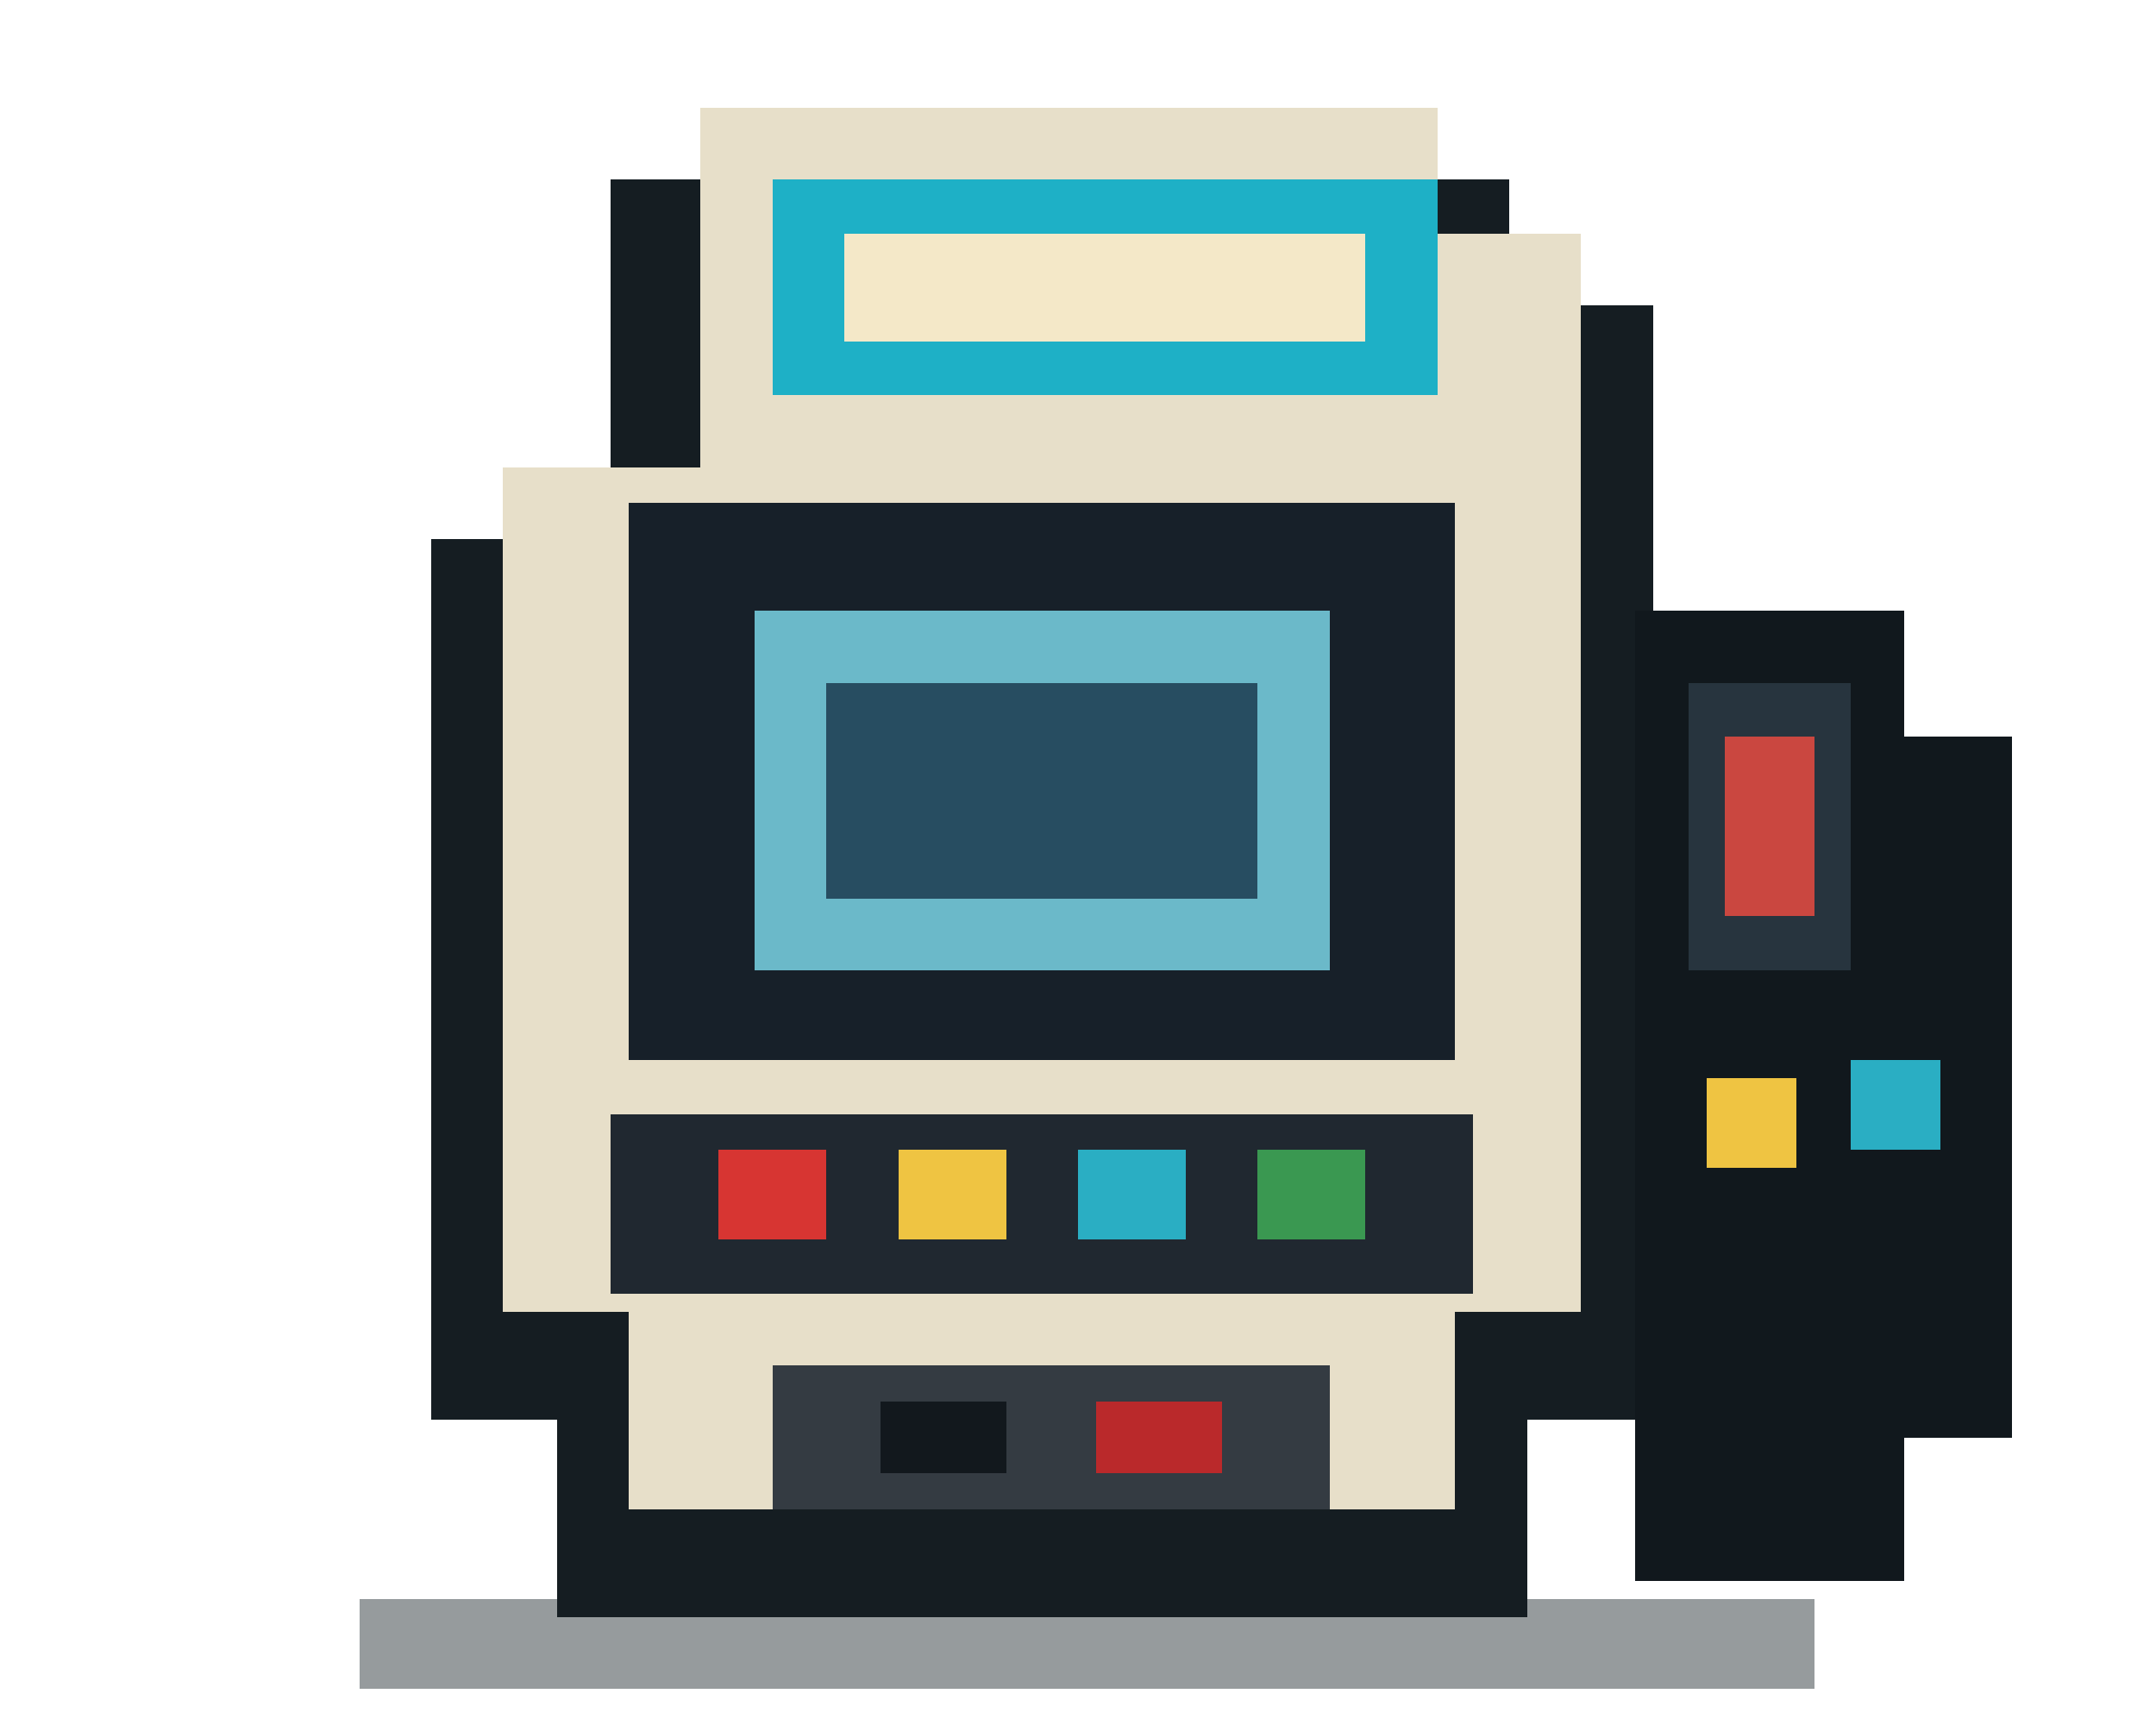
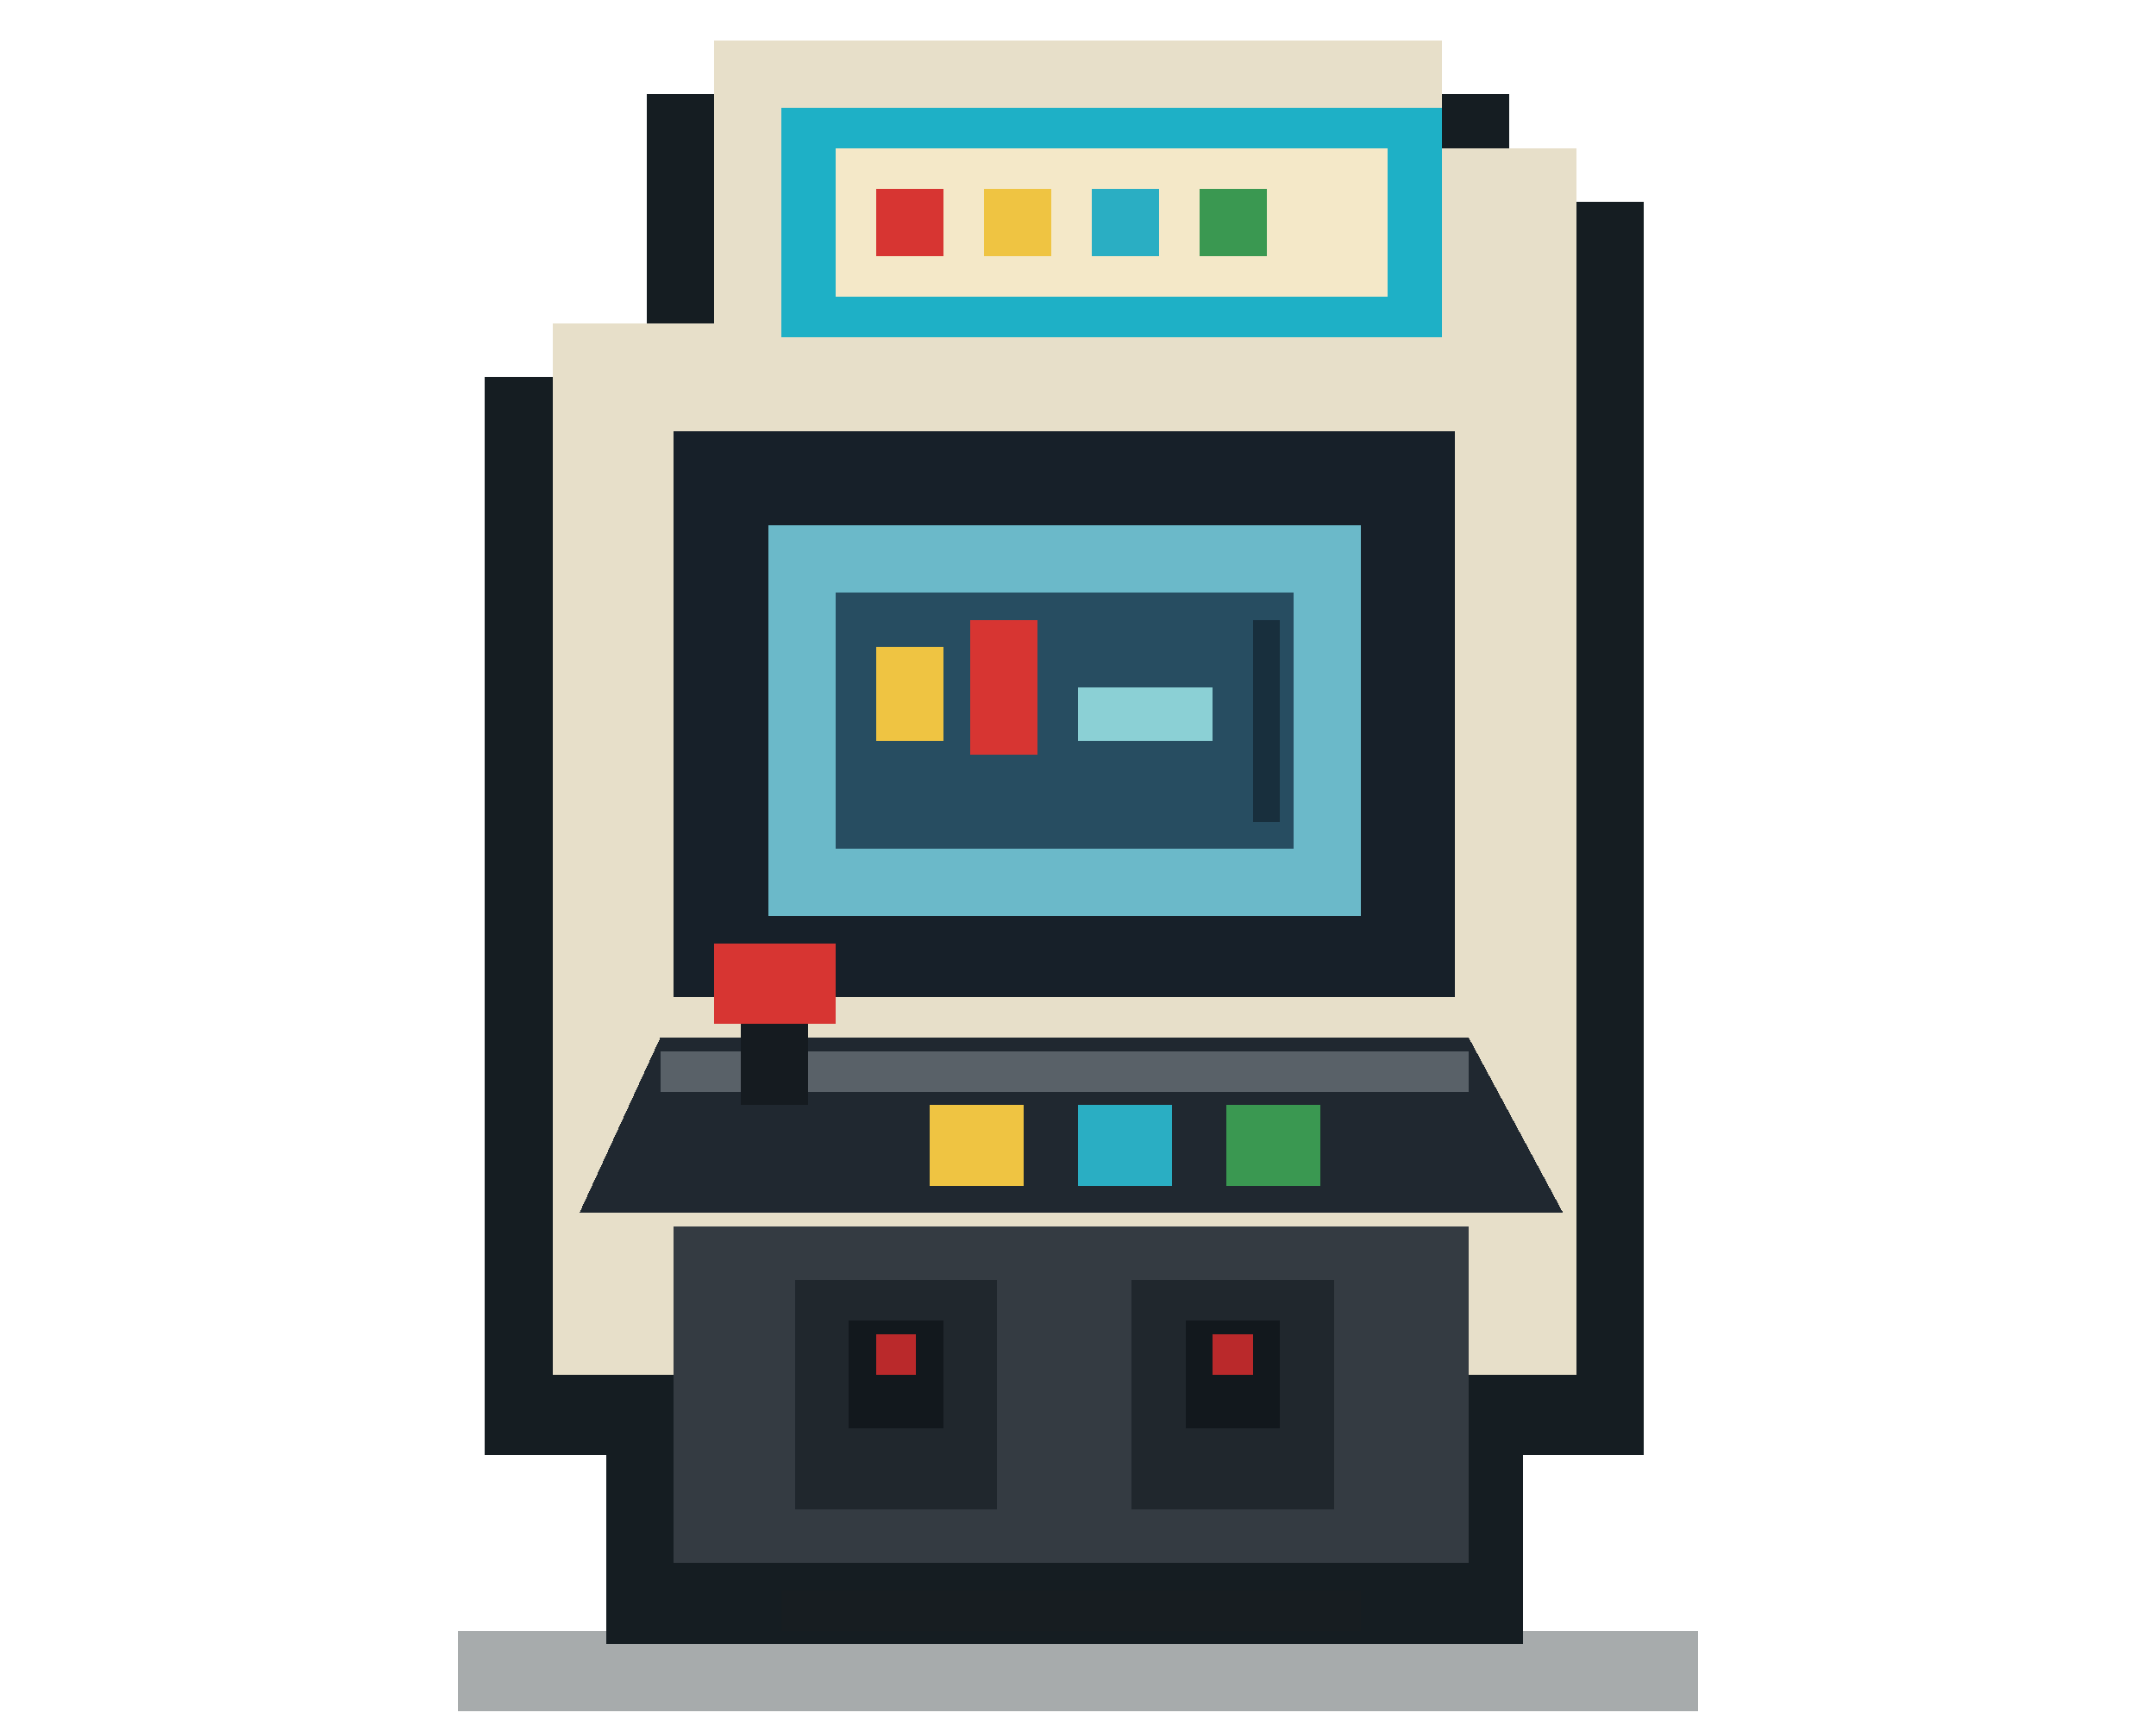
- <svg xmlns="http://www.w3.org/2000/svg" viewBox="0 0 120 96" shape-rendering="crispEdges">
-   <rect x="20" y="89" width="81" height="5" fill="#172126" opacity=".45" />
-   <path d="M34 10h50v7h8v62h-7v11H31V79h-7V30h10z" fill="#151d22" />
-   <path d="M39 6h41v7h8v60h-7v11H35V73h-7V26h11z" fill="#e7dfc9" />
-   <rect x="43" y="10" width="37" height="12" fill="#1eb0c6" />
-   <rect x="47" y="13" width="29" height="6" fill="#f4e8c8" />
-   <rect x="35" y="28" width="46" height="31" fill="#172029" />
-   <rect x="42" y="34" width="32" height="20" fill="#6bb9c9" />
-   <rect x="46" y="38" width="24" height="12" fill="#274d61" />
-   <rect x="34" y="62" width="48" height="10" fill="#202830" />
-   <rect x="40" y="64" width="6" height="5" fill="#d73532" />
-   <rect x="50" y="64" width="6" height="5" fill="#efc442" />
-   <rect x="60" y="64" width="6" height="5" fill="#2aaec3" />
-   <rect x="70" y="64" width="6" height="5" fill="#3a9851" />
-   <rect x="43" y="76" width="31" height="8" fill="#343b42" />
-   <rect x="49" y="78" width="7" height="4" fill="#12181d" />
-   <rect x="61" y="78" width="7" height="4" fill="#ba292b" />
-   <path d="M91 34h15v7h6v39h-6v8H91z" fill="#11181d" />
-   <rect x="94" y="38" width="9" height="16" fill="#27343e" />
-   <rect x="96" y="41" width="5" height="10" fill="#ca4740" />
-   <rect x="95" y="60" width="5" height="5" fill="#efc442" />
-   <rect x="103" y="59" width="5" height="5" fill="#2aaec3" />
+ <svg xmlns="http://www.w3.org/2000/svg" viewBox="0 0 160 128" shape-rendering="crispEdges">
+   <rect x="34" y="121" width="92" height="6" fill="#172126" opacity=".38" />
+   <path d="M48 7h64v8h10v93h-9v14H45v-14h-9V28h12z" fill="#151d22" />
+   <path d="M53 3h54v8h10v91h-9v14H50v-14h-9V24h12z" fill="#e7dfc9" />
+   <rect x="58" y="8" width="49" height="17" fill="#1eb0c6" />
+   <rect x="62" y="11" width="41" height="11" fill="#f4e8c8" />
+   <rect x="65" y="14" width="5" height="5" fill="#d73532" />
+   <rect x="73" y="14" width="5" height="5" fill="#efc442" />
+   <rect x="81" y="14" width="5" height="5" fill="#2aaec3" />
+   <rect x="89" y="14" width="5" height="5" fill="#3a9851" />
+   <rect x="50" y="32" width="58" height="42" fill="#172029" />
+   <rect x="57" y="39" width="44" height="29" fill="#6bb9c9" />
+   <rect x="62" y="44" width="34" height="19" fill="#274d61" />
+   <rect x="65" y="48" width="5" height="7" fill="#efc442" />
+   <rect x="72" y="46" width="5" height="10" fill="#d73532" />
+   <rect x="80" y="51" width="10" height="4" fill="#8bd0d5" />
+   <rect x="93" y="46" width="2" height="15" fill="#182f3d" />
+   <path d="M49 77h60l7 13H43z" fill="#202830" />
+   <rect x="49" y="78" width="60" height="3" fill="#596168" />
+   <rect x="55" y="73" width="5" height="9" fill="#151b20" />
+   <rect x="53" y="70" width="9" height="6" fill="#d73532" />
+   <rect x="69" y="82" width="7" height="6" fill="#efc442" />
+   <rect x="80" y="82" width="7" height="6" fill="#2aaec3" />
+   <rect x="91" y="82" width="7" height="6" fill="#3a9851" />
+   <rect x="50" y="91" width="59" height="25" fill="#343b42" />
+   <rect x="59" y="95" width="15" height="17" fill="#20272d" />
+   <rect x="84" y="95" width="15" height="17" fill="#20272d" />
+   <rect x="63" y="98" width="7" height="8" fill="#12181d" />
+   <rect x="88" y="98" width="7" height="8" fill="#12181d" />
+   <rect x="65" y="99" width="3" height="3" fill="#ba292b" />
+   <rect x="90" y="99" width="3" height="3" fill="#ba292b" />
+   <rect x="58" y="118" width="43" height="3" fill="#171d21" />
</svg>
